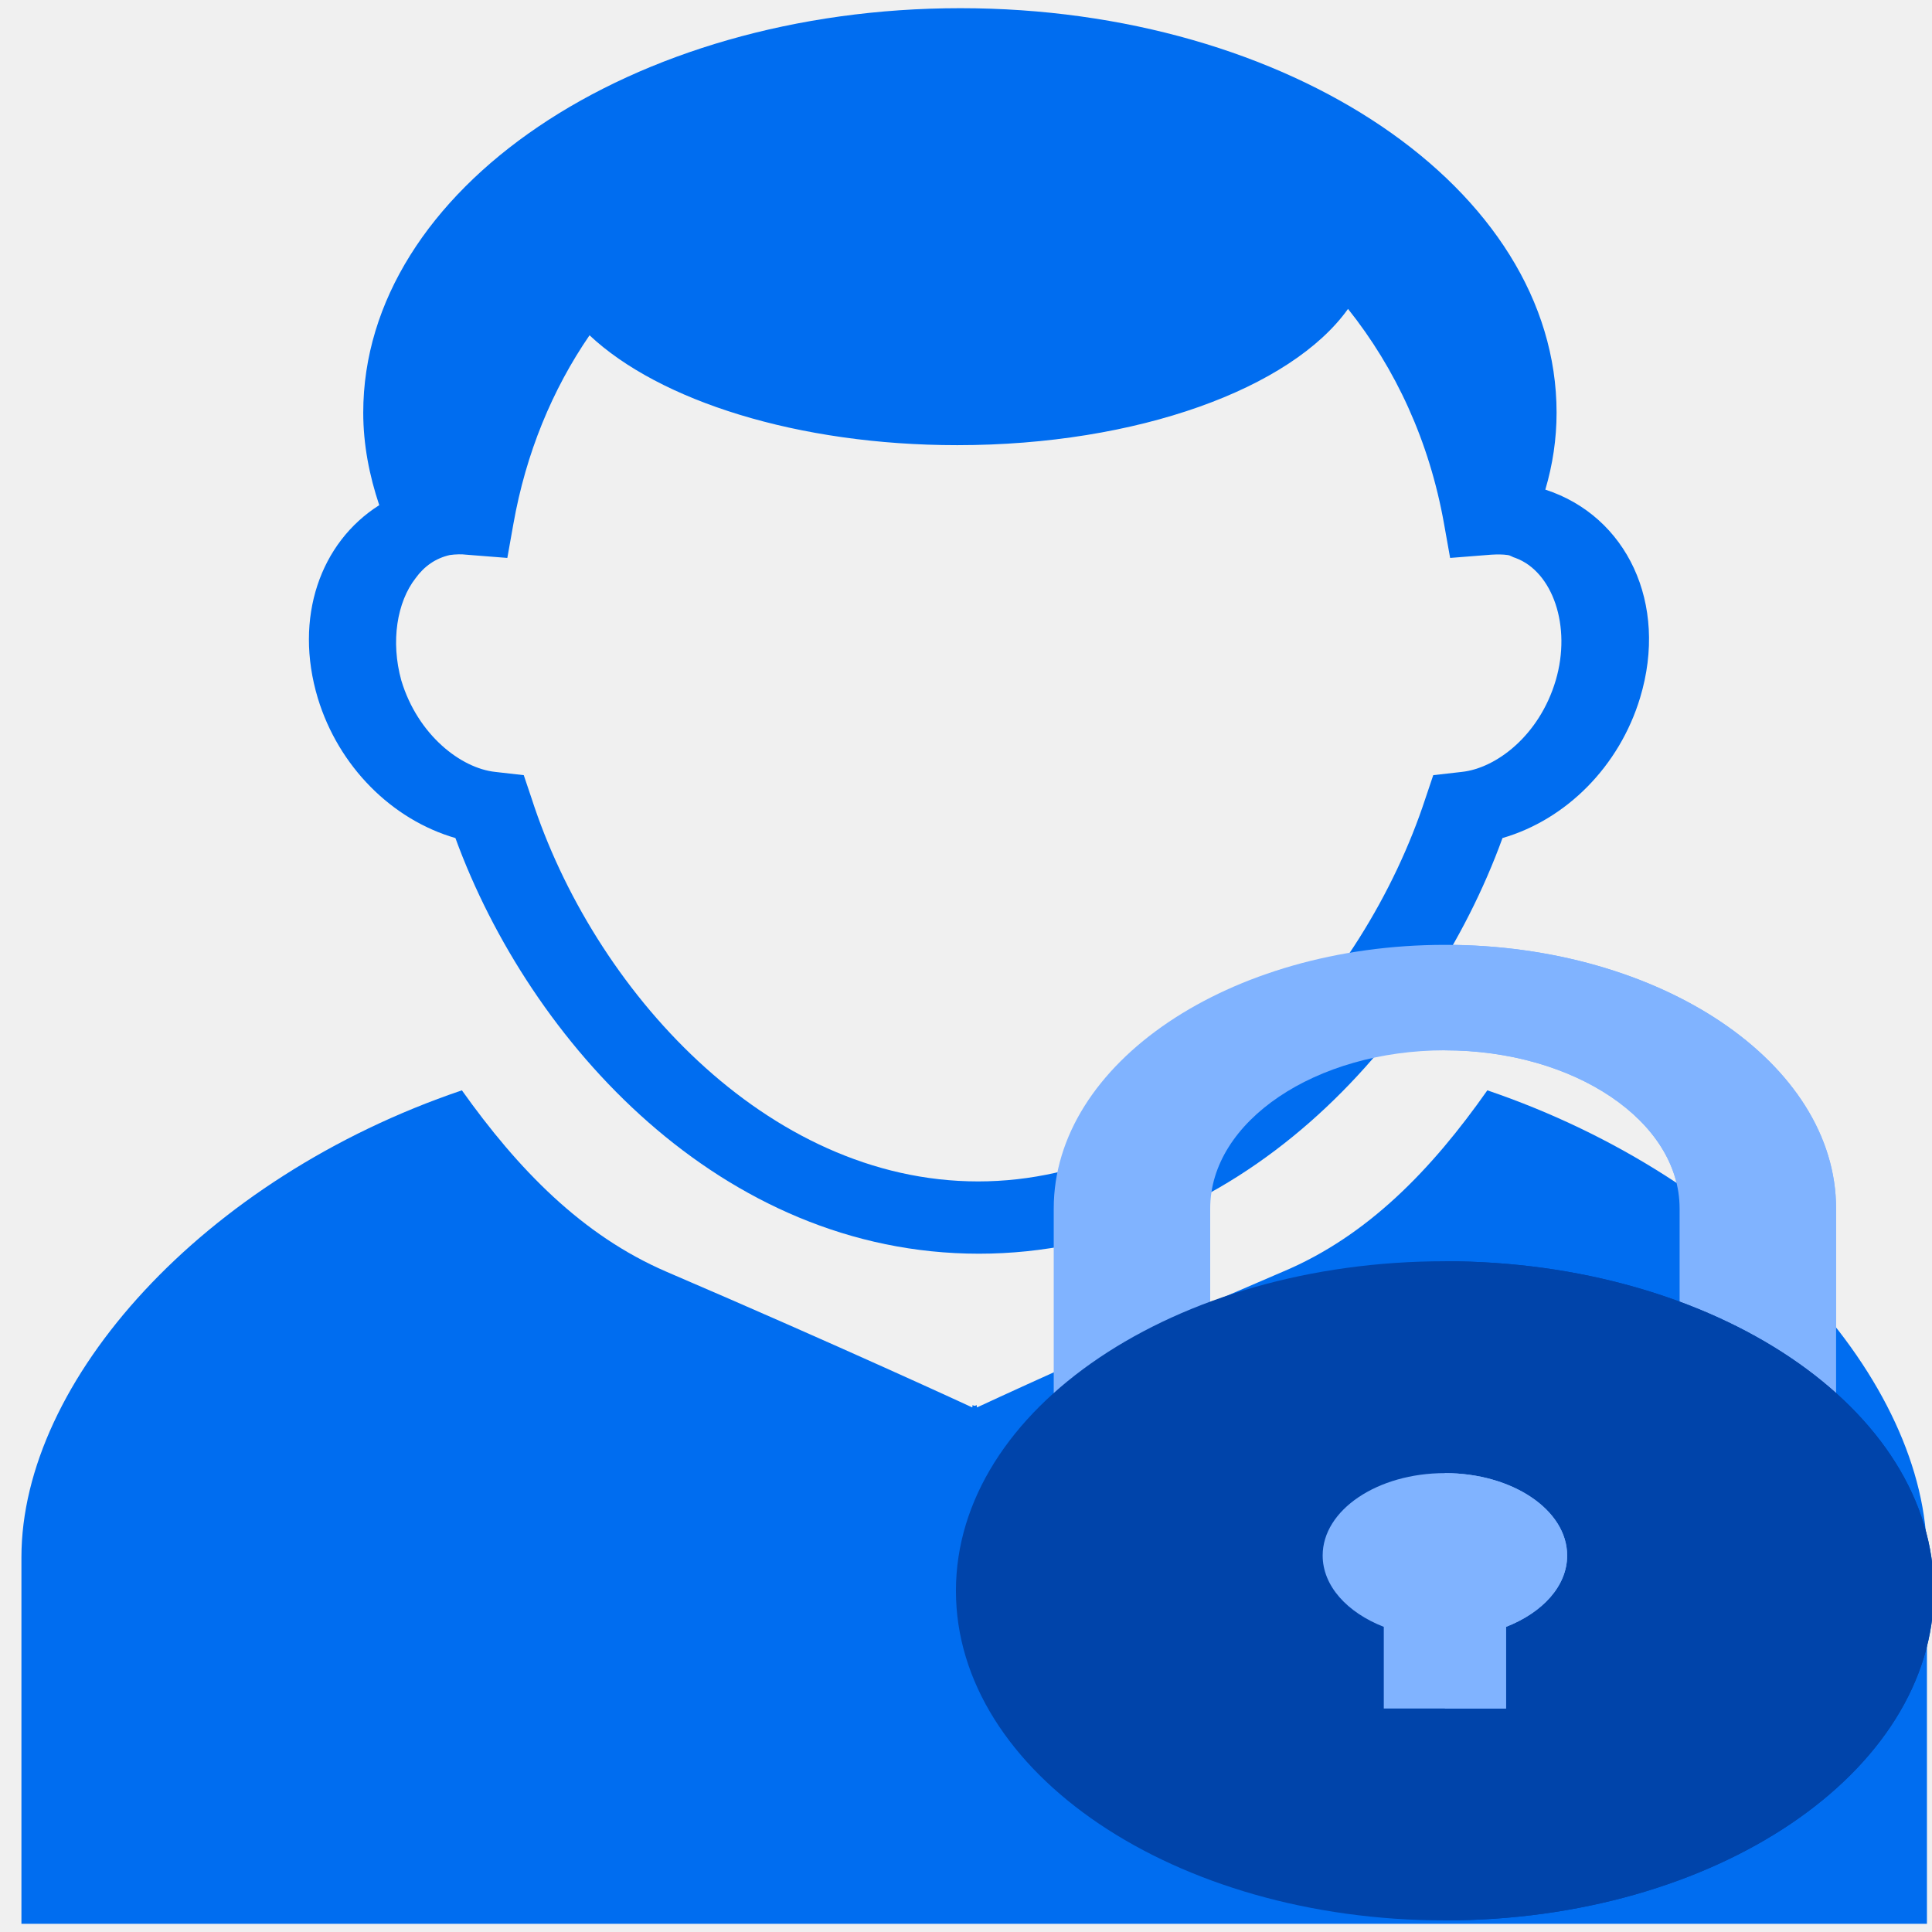
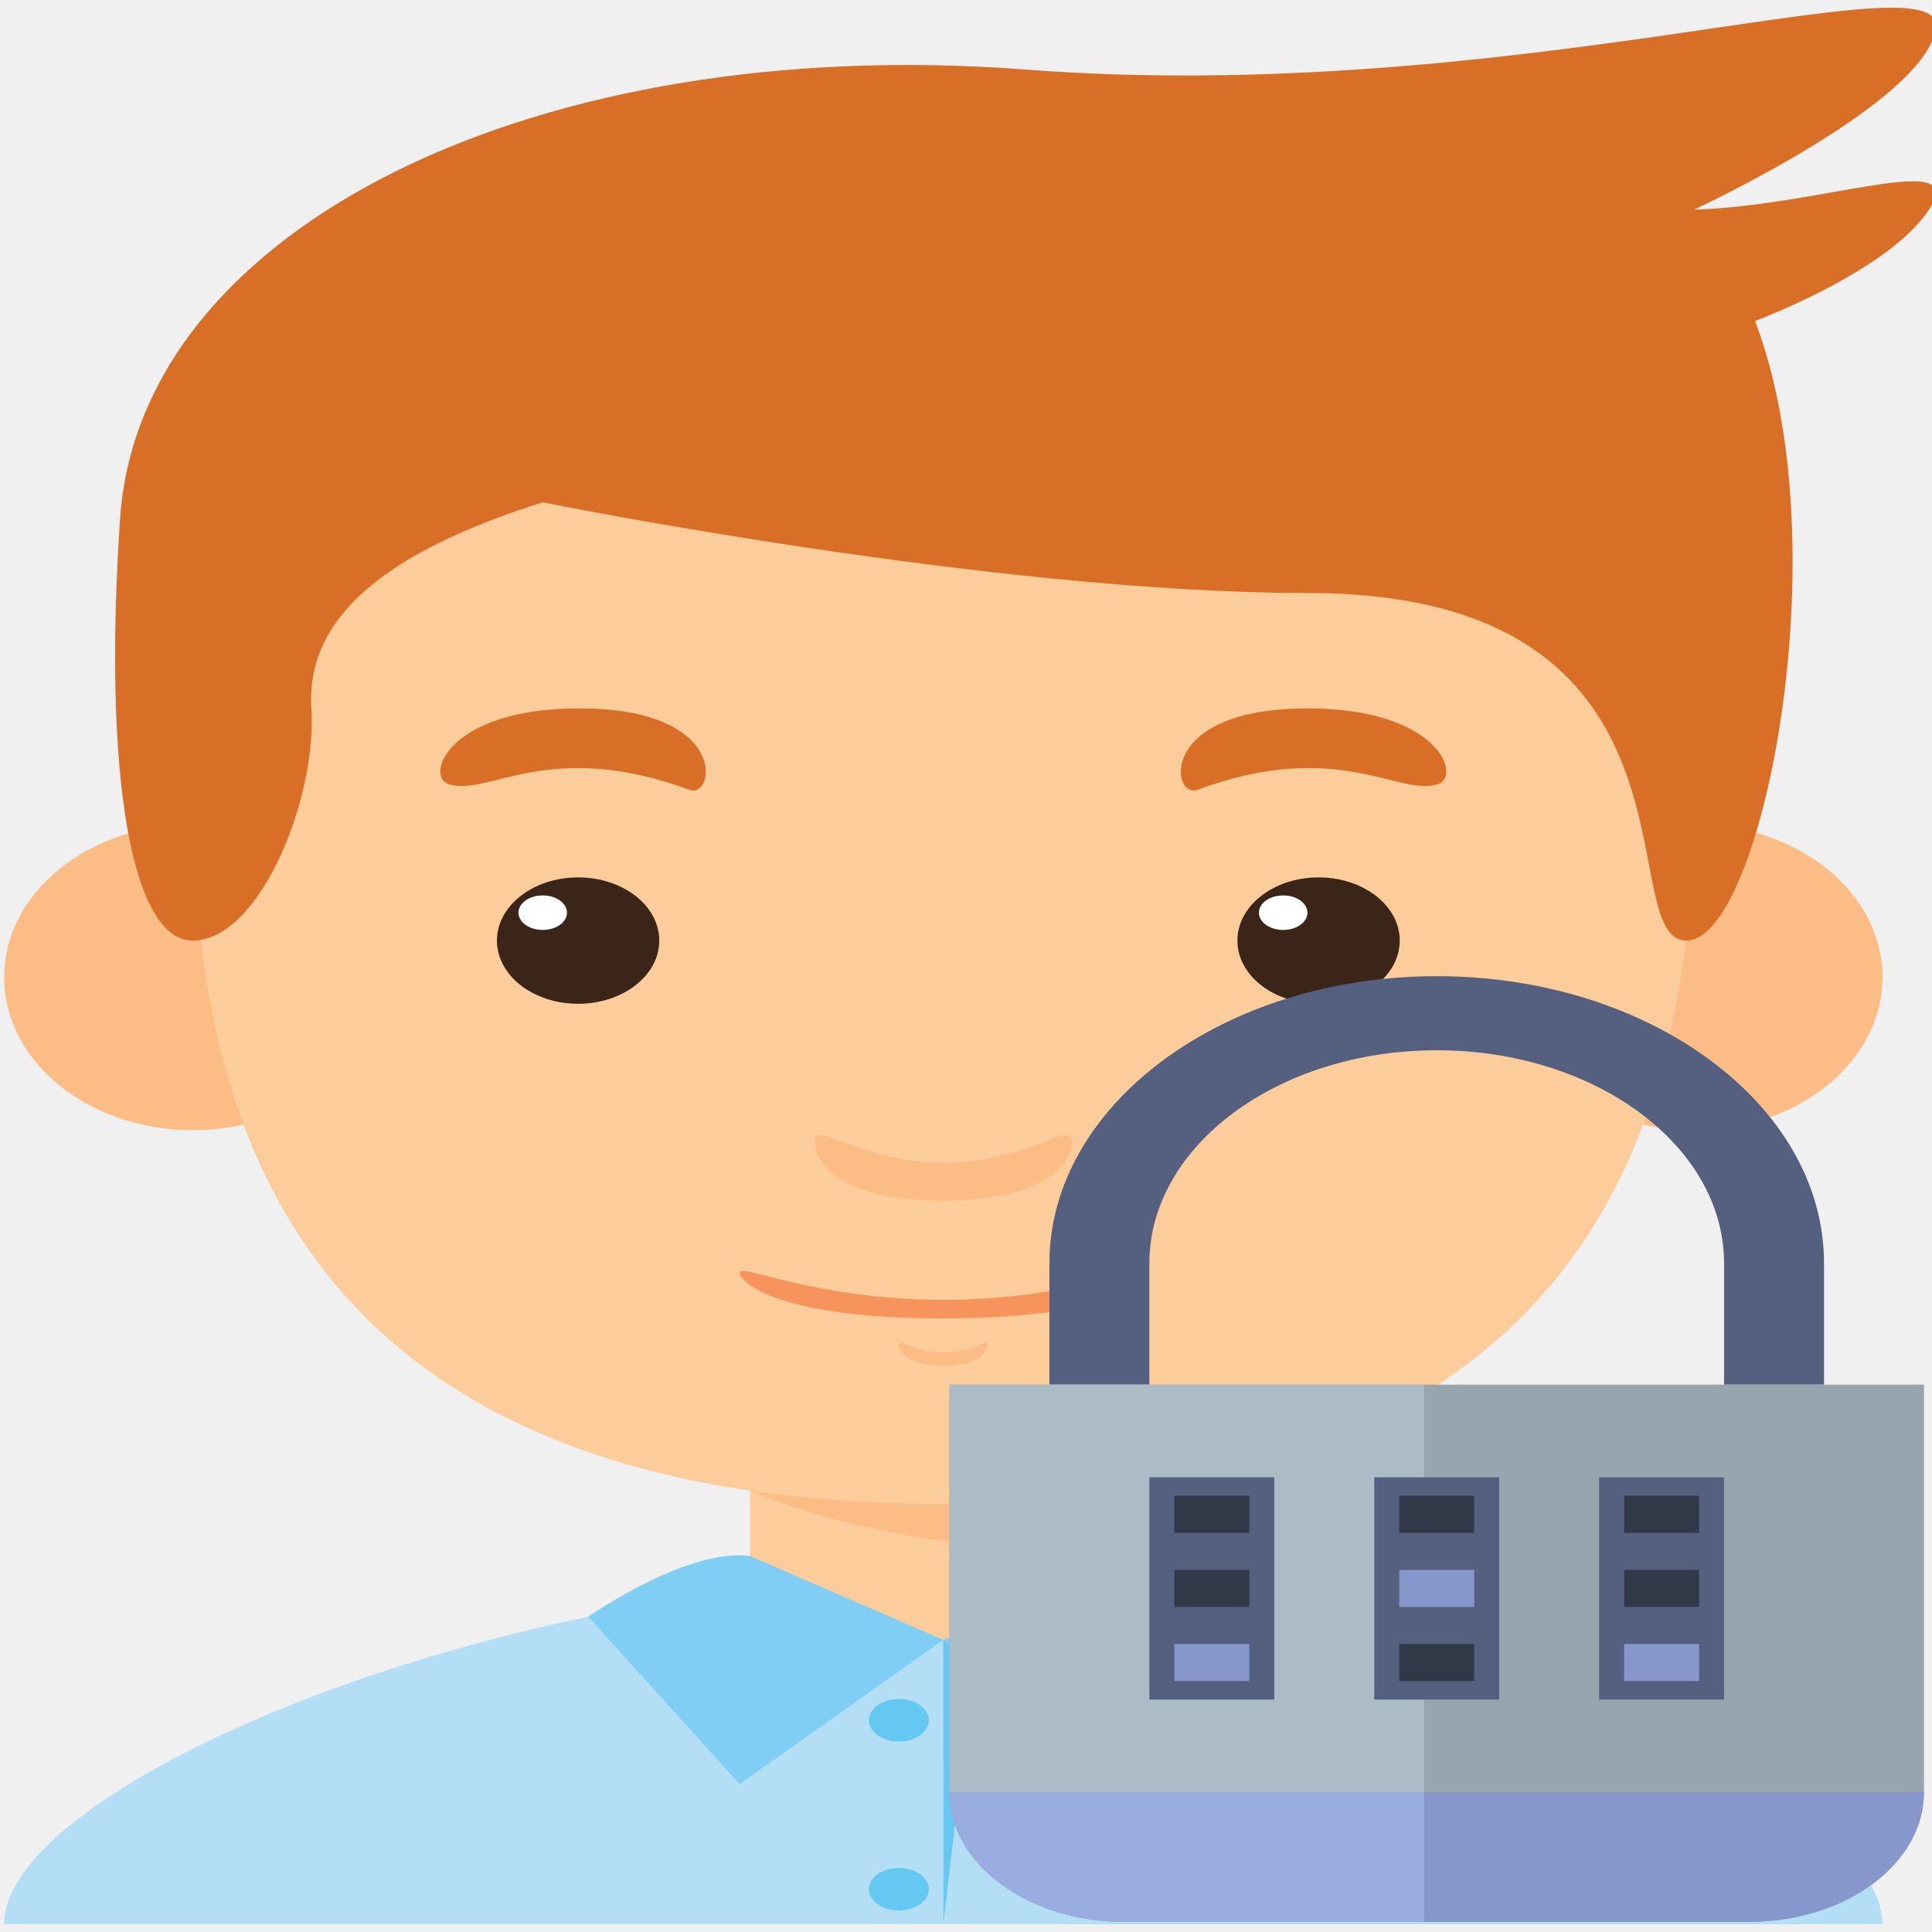
<svg xmlns="http://www.w3.org/2000/svg" xmlns:xlink="http://www.w3.org/1999/xlink" viewBox="0 0 48 48" id="svg2" version="1.1">
  <defs id="defs4">
    <linearGradient id="3" x1="490.22" y1="552.5" x2="490.31" y2="533.77" gradientUnits="userSpaceOnUse" gradientTransform="matrix(3.719864,0,0,2.608175,-1796.239,-1390.369)">
      <stop stop-color="#1c94f4" id="stop7" />
      <stop offset="1" stop-color="#1ea5f7" id="stop9" />
    </linearGradient>
    <linearGradient xlink:href="#1" id="2" gradientUnits="userSpaceOnUse" x1="487.74" y1="985.35" x2="493.51" y2="11.611" gradientTransform="matrix(0.04892058,0,0,0.04892058,0.0093464,0.0123104)" />
    <linearGradient xlink:href="#1" id="0" gradientUnits="userSpaceOnUse" x1="34.902" x2="946.35" />
    <linearGradient id="1">
      <stop stop-color="#197cf1" id="stop14" />
      <stop offset="1" stop-color="#20bcfa" id="stop16" />
    </linearGradient>
  </defs>
-   <path id="XMLID_524_" style="fill:#80b3ff" d="m 35.898,23.475 0,2.62 c 3.215,0 5.831,1.763 5.831,3.93 l 0,5.896 c 0,2.167 -2.616,3.93 -5.831,3.93 l 0,2.62 c 5.359,0 9.719,-2.939 9.719,-6.551 l 0,-5.896 c 0,-3.612 -4.36,-6.551 -9.719,-6.551 z" />
-   <g id="g3" transform="matrix(0.1074976,0,0,0.08979855,-4.283408,0.203384)">
-     <g id="g5">
-       <path d="m 145.1,229.6 c 17.2,56.4 61.4,115 121,115 59.6,0 103.9,-58.6 121,-115 14.7,-5.1 27,-19.8 31.801,-38.8 6.6,-26.1 -3.101,-50.3 -21.9,-57.6 1.7,-6.9 2.6,-14 2.6,-21.3 C 399.599,50 337.9,0 261.799,0 c -76.1,0 -138,50.1 -138,111.9 0,8.8 1.4,17.4 3.7,25.6 -13.6,10.3 -19.8,31.1 -14.2,53.4 4.801,18.9 17.1,33.6 31.801,38.7 z m -9.201,-71.9 c 2,-3.3 4.6,-5.5 7.9,-6.4 0.6,-0.1 1.4,-0.2 2.1,-0.2 0.6,0 1.1,0 1.7,0.1 l 9.5,0.9 1.4,-9.4 c 2.9,-19.6 9,-37.2 17.6,-52.2 16.1,18.1 48.1,30.4 85,30.4 41.7,0 77.2,-15.7 90.3,-37.7 11,16.5 18.8,36.6 22.199,59.5 l 1.4,9.4 9.5,-0.9 c 1.4,-0.1 2.7,-0.1 3.8,0.1 0.7,0.1 1.101,0.6 1.8,0.8 8.601,3.8 13,18.9 9.301,33.9 -3.801,15.3 -13.801,24.3 -21.7,25.3 l -6.601,0.9 -1.8,6.4 c -14.399,52.6 -54.399,106 -103.4,106 -49,0 -89,-53.3 -103.2,-106 l -1.8,-6.4 -6.6,-0.9 c -7.9,-1 -17.9,-10.2 -21.7,-25.3 -2.498,-10.8 -0.998,-21.7 3.301,-28.3 z" id="path7" style="fill:#006df0" />
-       <path d="m 383.599,299.4 c -12.8,21.8 -27.6,40.3 -47.3,50.199 -40.5,20.7 -70.6,37.5 -70.6,37.5 l -0.1,-0.1 0,-0.5 -0.5,0.2 -0.5,-0.2 0,0.5 -0.1,0.1 c 0,0 -30.1,-16.699 -70.6,-37.5 -19.6,-10.1 -34.4,-28.5 -47.3,-50.199 -59.899,24.3 -101.8,80.4 -101.8,129.2 0,51.5 0,101.4 0,101.4 l 219.7,0 0.8,0 219.9,0 c 0,0 0,-49.9 0,-101.4 C 485.4,379.8 443.5,323.8 383.599,299.4 Z" id="path9" style="fill:#006df0" />
+   <g id="g3-8" transform="matrix(0.3266793,0,0,0.232239,-9.38833,0.1914318)">
+     <g id="g5-6">
+       <rect x="85.783" y="154.767" style="fill:#fdcc9b" width="29.395" height="32.922" id="rect7" />
+       <path style="fill:#fcbc85" d="m 85.784,158.645 c 0,0 12.364,7.874 29.394,6.05 l 0,-9.928 -29.394,0 0,3.878 z" id="path9-6" />
+       <ellipse style="fill:#fcbc85" cx="43.397" cy="103.717" rx="14.343" ry="16.364" id="ellipse11" />
+       <ellipse style="fill:#fcbc85" cx="157.565" cy="103.717" rx="14.343" ry="16.364" id="ellipse13" />
+       <path style="fill:#fdcc9b" d="m 157.507,72.462 c 0,-24.103 -17.637,-41.741 -57.025,-41.741 -39.39,0 -57.026,17.637 -57.026,41.741 0,24.104 -4.115,87.597 57.026,87.597 61.14,-0.001 57.025,-63.493 57.025,-87.597 z" id="path15" />
+       <g id="g17">
+         <g id="g19">
+           <ellipse style="fill:#3b2519" cx="72.705" cy="99.799" rx="6.173" ry="6.761" id="ellipse21" />
+           <circle style="fill:#ffffff" cx="70.014" cy="96.814" r="1.846" id="circle23" />
+         </g>
+         <path style="fill:#d96e27" d="m 62.83,83.044 c 2.919,1.46 7.606,-4.96 18.335,0.625 1.956,1.018 3.123,-8.708 -8.377,-8.708 -9.958,0 -11.722,7.201 -9.958,8.083 z" id="path25" />
+         <g id="g27">
+           <ellipse style="fill:#3b2519" cx="129.019" cy="99.799" rx="6.173" ry="6.761" id="ellipse29" />
+           <circle style="fill:#ffffff" cx="126.327" cy="96.814" r="1.846" id="circle31" />
+         </g>
+         <path style="fill:#d96e27" d="m 138.132,83.044 c -2.919,1.46 -7.607,-4.96 -18.335,0.625 -1.956,1.018 -3.123,-8.708 8.377,-8.708 9.958,0 11.721,7.201 9.958,8.083 z" id="path33" />
+       </g>
+       <path style="fill:#fcbc85" d="m 100.481,123.579 c -6.1,0 -9.774,-4.556 -9.774,-2.352 0,2.205 1.764,6.394 9.774,6.394 8.01,0 9.773,-4.189 9.773,-6.394 10e-4,-2.204 -3.674,2.352 -9.773,2.352 z" id="path35" />
+       <path style="fill:#fcbc85" d="m 100.481,143.85 c -2.11,0 -3.381,-1.576 -3.381,-0.813 0,0.763 0.609,2.211 3.381,2.211 2.77,0 3.38,-1.448 3.38,-2.211 0,-0.763 -1.27,0.813 -3.38,0.813 z" id="path37" />
+       <path style="fill:#f7945e" d="m 100.481,138.233 c -9.669,0 -15.493,-3.937 -15.493,-2.939 0,0.998 2.796,4.924 15.493,4.924 12.696,0 15.492,-3.926 15.492,-4.924 0.001,-0.998 -5.824,2.939 -15.492,2.939 z" id="path39" />
    </g>
+     <path style="fill:#b4def6" d="m 100.481,167.995 0,37.038 -71.427,0 c 0,-14.992 37.623,-37.038 71.427,-37.038 z" id="path41" />
+     <path style="fill:#b4def6" d="m 100.481,167.995 0,37.038 71.427,0 c 0,-14.992 -37.623,-37.038 -71.427,-37.038 z" id="path43" />
+     <path style="fill:#fdcc9b" d="m 85.783,169.277 c 0,0 4.299,5.332 14.697,5.332 10.398,0 14.697,-5.332 14.697,-5.332 0,0 -15.247,-5.552 -29.394,0 z" id="path45" />
+     <path style="fill:#d96e27" d="m 43.396,99.799 c 5.064,0 9.465,-15.138 9.023,-24.838 -0.44,-9.701 5.645,-16.755 17.594,-22.046 0,0 34.229,9.7 58.16,9.7 31.391,0 23.064,36.891 28.771,37.185 5.707,0.294 11.88,-42.035 5.266,-66.285 0,0 10.142,-5.292 13.228,-11.905 3.087,-6.614 -7.968,-0.441 -17.873,0 0,0 17.604,-11.464 18.4,-19.4 0.796,-7.936 -32.339,8.377 -69.23,4.409 -36.89,-3.97 -67.365,16.619 -68.865,48.059 -1.323,27.717 0.912,45.121 5.526,45.121 z" id="path47" />
+     <path style="fill:#80cef3" d="m 85.783,165.643 14.697,8.965 -15.492,15.433 -11.51,-17.912 c 0,0.001 7.529,-7.408 12.305,-6.486 z" id="path49" />
+     <path style="fill:#80cef3" d="m 115.178,165.643 -14.697,8.965 15.493,15.433 11.51,-17.912 c -10e-4,0.001 -7.529,-7.408 -12.306,-6.486 z" id="path51" />
+     <polygon style="fill:#65c8f2" points="102.8,176.919 100.48,174.609 100.48,205.032 " id="polygon53" />
+     <circle style="fill:#65c8f2" cx="97.1" cy="183.207" r="2.278" id="circle55" />
+     <circle style="fill:#65c8f2" cx="97.1" cy="201.284" r="2.278" id="circle57" />
  </g>
-   <g id="g4172">
-     <g transform="matrix(0.09718641,0,0,0.06550619,17.91882,23.47457)" id="XMLID_511_" style="fill:#80b3ff">
-       <g id="XMLID_1307_" style="fill:#80b3ff">
-         <g id="XMLID_1308_" style="fill:#80b3ff">
-           <g id="XMLID_1309_" style="fill:#80b3ff">
-             <path d="M 185,290 C 129.86,290 85,245.14 85,190 l 0,-90 C 85,44.86 129.86,0 185,0 240.14,0 285,44.86 285,100 l 0,90 c 0,55.14 -44.86,100 -100,100 z m 0,-250 c -33.084,0 -60,26.916 -60,60 l 0,90 c 0,33.084 26.916,60 60,60 33.084,0 60,-26.916 60,-60 l 0,-90 C 245,66.916 218.084,40 185,40 Z" style="fill:#80b3ff" id="XMLID_1310_" />
-           </g>
-         </g>
-       </g>
-     </g>
-     <g style="fill:#0044aa" transform="matrix(0.09718641,0,0,0.06550619,17.91882,23.47457)" id="XMLID_525_">
-       <circle id="XMLID_526_" style="fill:#0044aa" cx="185" cy="245" r="125" />
-       <path id="XMLID_531_" style="fill:#0044aa" d="m 185,120 0,250 c 69.036,0 125,-55.964 125,-125 0,-69.036 -55.964,-125 -125,-125 z" />
-     </g>
-     <g style="fill:#80b3ff" transform="matrix(0.09718641,0,0,0.06550619,17.91882,23.47457)" id="XMLID_532_">
-       <path id="XMLID_535_" style="fill:#80b3ff" d="m 216.25,231.607 c 0,-17.259 -13.991,-31.25 -31.25,-31.25 -17.259,0 -31.25,13.991 -31.25,31.25 0,11.565 6.287,21.655 15.625,27.059 l 0,30.977 31.25,0 0,-30.977 c 9.338,-5.404 15.625,-15.494 15.625,-27.059 z" />
-       <path id="XMLID_783_" style="fill:#80b3ff" d="m 185,200.357 0,89.286 15.625,0 0,-30.977 c 9.338,-5.404 15.625,-15.494 15.625,-27.059 0,-17.259 -13.991,-31.25 -31.25,-31.25 z" />
-     </g>
+   <g id="g4199" transform="matrix(0.6208036,0,0,0.4602064,19.84828,24.25277)">
+     <path id="path3" d="m 41.026,22.052 -4,0 0,-6.552 C 37.026,9.159 31.867,4 25.526,4 c -6.341,0 -11.5,5.159 -11.5,11.5 l 0,6.552 -4,0 0,-6.552 c 0,-8.547 6.953,-15.5 15.5,-15.5 8.547,0 15.5,6.953 15.5,15.5 l 0,6.552 z" style="fill:#556080" />
+     <path id="path5" d="m 38.026,51.052 -25,0 c -3.866,0 -7,-3.134 -7,-7 l 0,-22 39,0 0,22 c 0,3.866 -3.134,7 -7,7 z" style="fill:#97a5af" />
+     <path id="path7" d="m 13.026,51.052 12,0 0,-29 -19,0 0,22 c 0,3.866 3.134,7 7,7 z" style="fill:#abbcc6" />
+     <path id="path9" d="m 38.026,51.052 -25,0 c -3.866,0 -7,-3.134 -7,-7 l 0,0 39,0 0,0 c 0,3.866 -3.134,7 -7,7 z" style="fill:#8697cb" />
+     <rect id="rect11" height="12" width="5" style="fill:#556080" y="27.052" x="32.026" />
+     <rect id="rect13" height="12" width="5" style="fill:#556080" y="27.052" x="23.026" />
+     <rect id="rect15" height="12" width="5" style="fill:#556080" y="27.052" x="14.026" />
+     <rect id="rect17" height="2" width="3" style="fill:#313847" y="28.052" x="15.026" />
+     <rect id="rect19" height="2" width="3" style="fill:#313847" y="32.052" x="15.026" />
+     <rect id="rect21" height="2" width="3" style="fill:#8697cb" y="36.052" x="15.026" />
+     <rect id="rect23" height="2" width="3" style="fill:#313847" y="28.052" x="24.026" />
+     <rect id="rect25" height="2" width="3" style="fill:#8697cb" y="32.052" x="24.026" />
+     <rect id="rect27" height="2" width="3" style="fill:#313847" y="36.052" x="24.026" />
+     <rect id="rect29" height="2" width="3" style="fill:#313847" y="28.052" x="33.026" />
+     <rect id="rect31" height="2" width="3" style="fill:#313847" y="32.052" x="33.026" />
+     <rect id="rect33" height="2" width="3" style="fill:#8697cb" y="36.052" x="33.026" />
+     <path id="path35-3" d="m 6.026,44.052 c 0,3.866 3.134,7 7,7 l 12,0 0,-7 -19,0 z" style="fill:#99ade0" />
  </g>
</svg>
